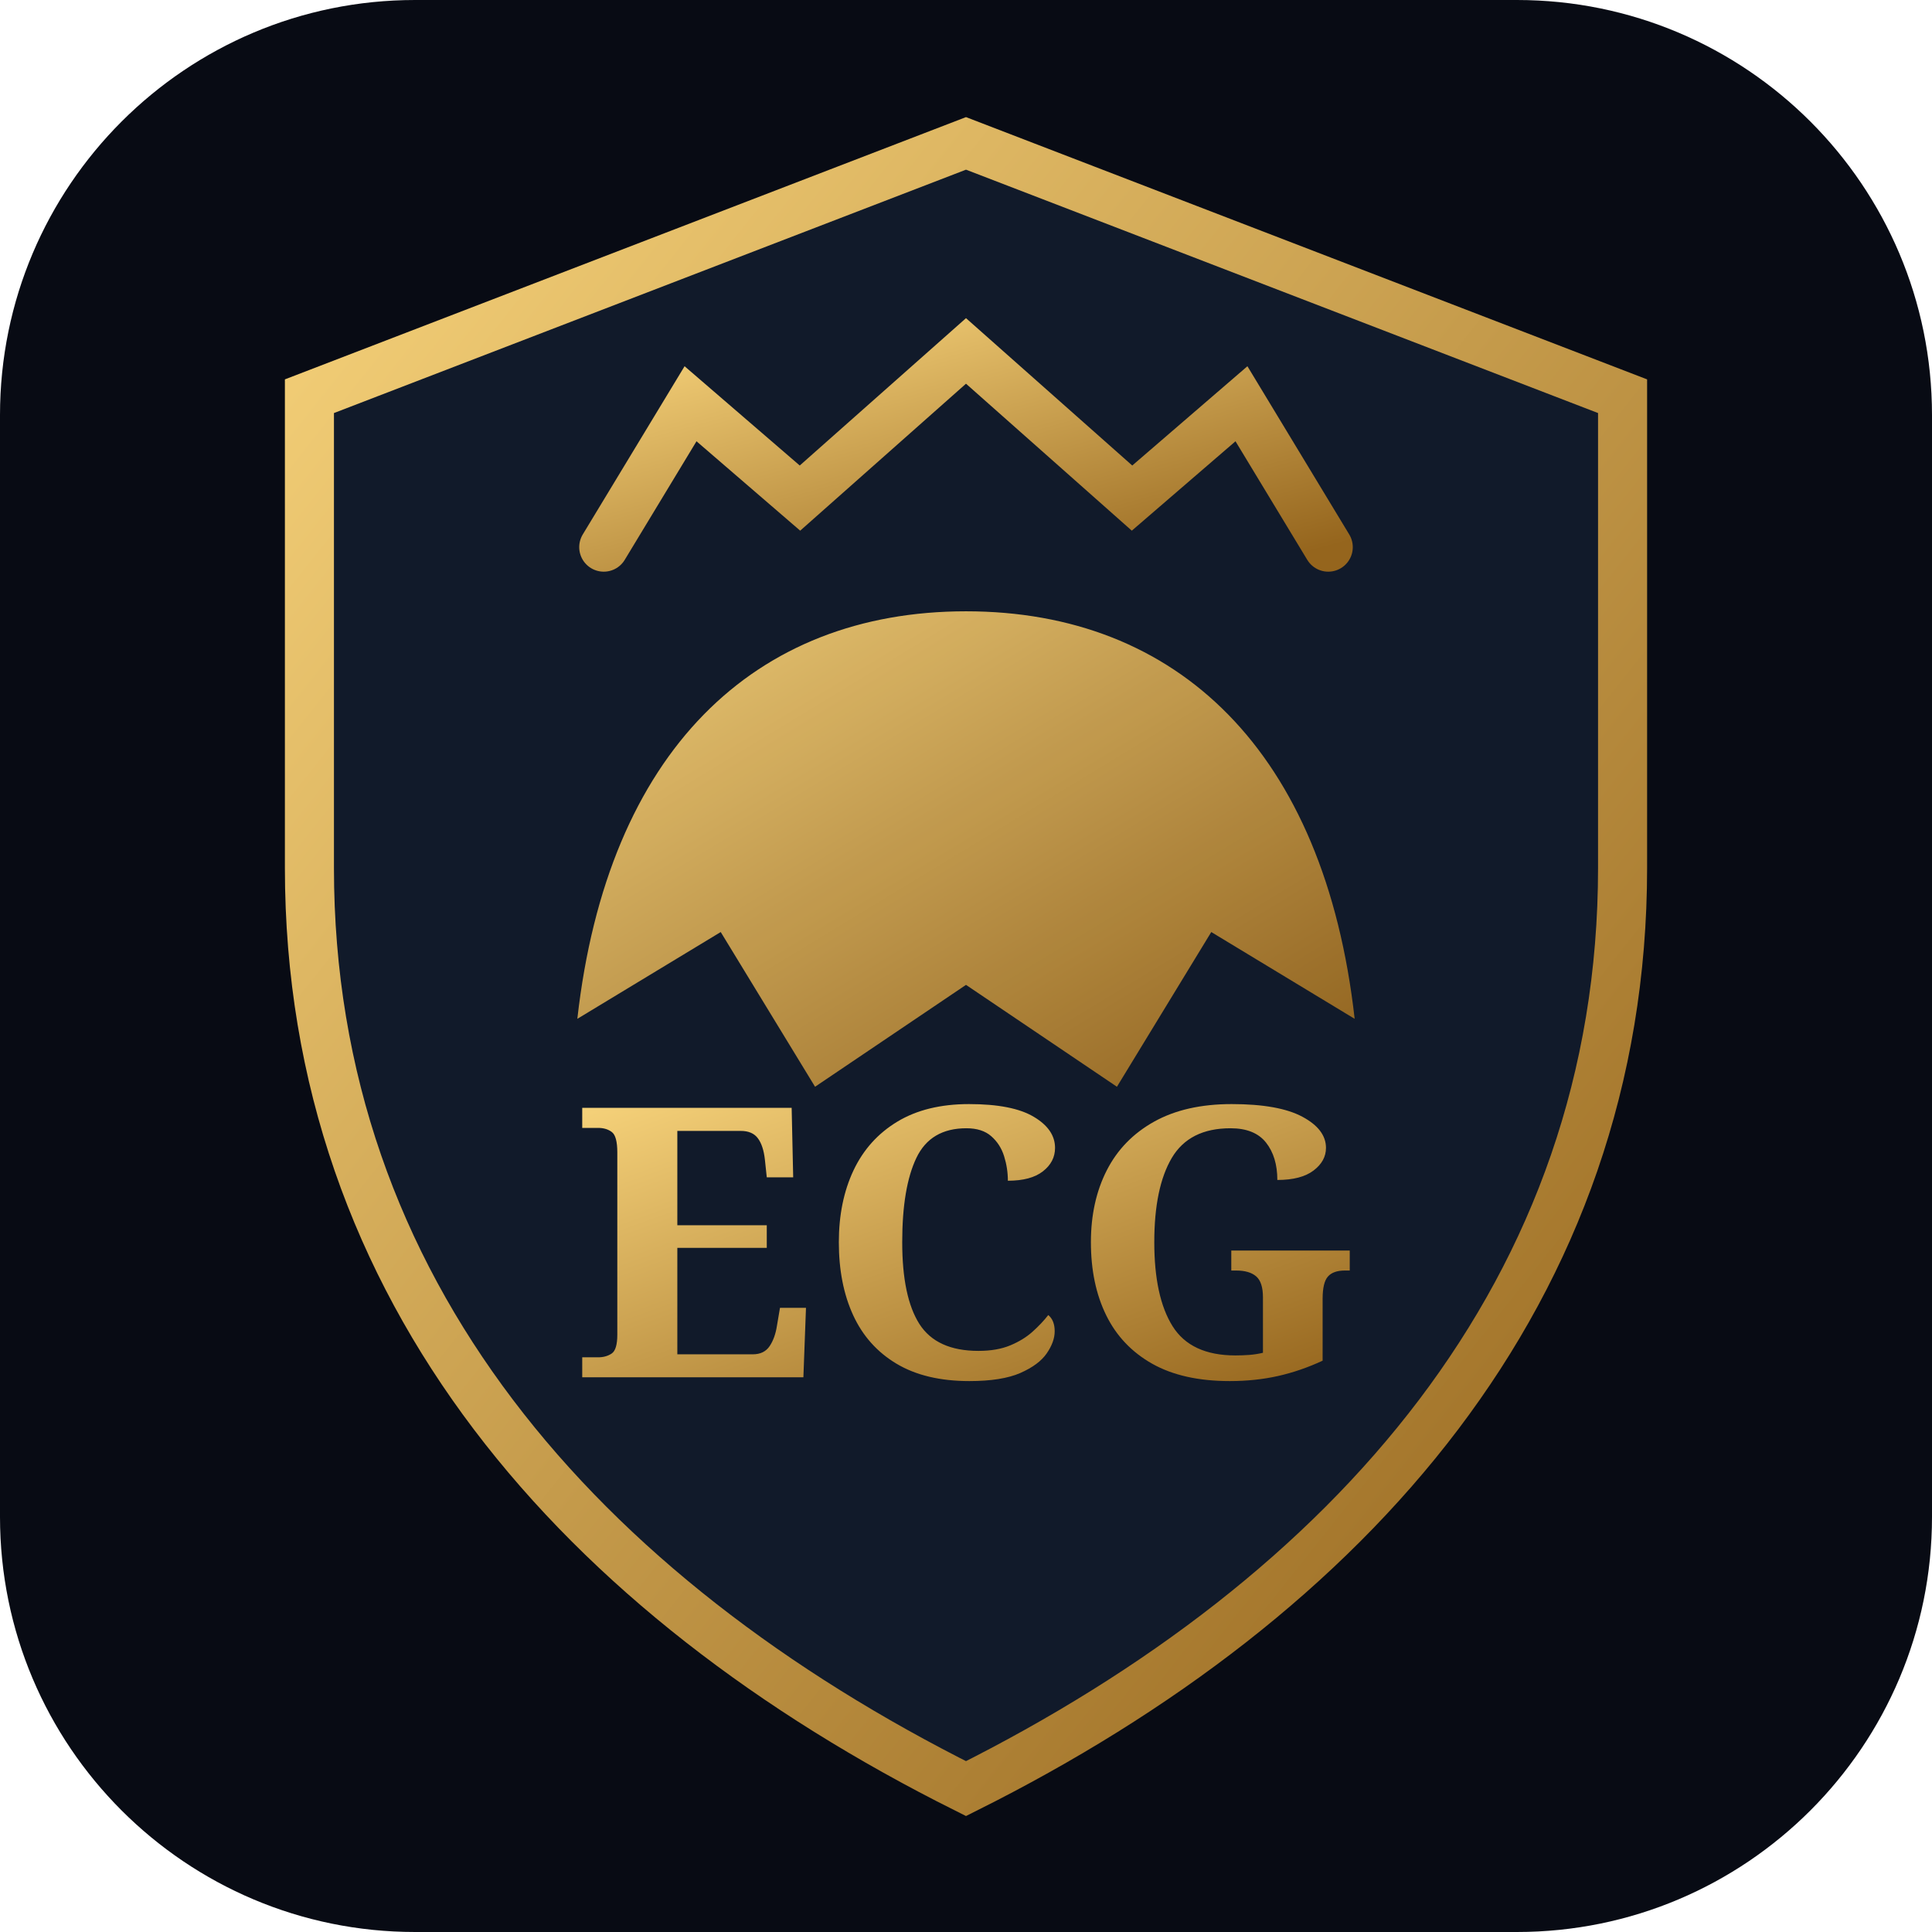
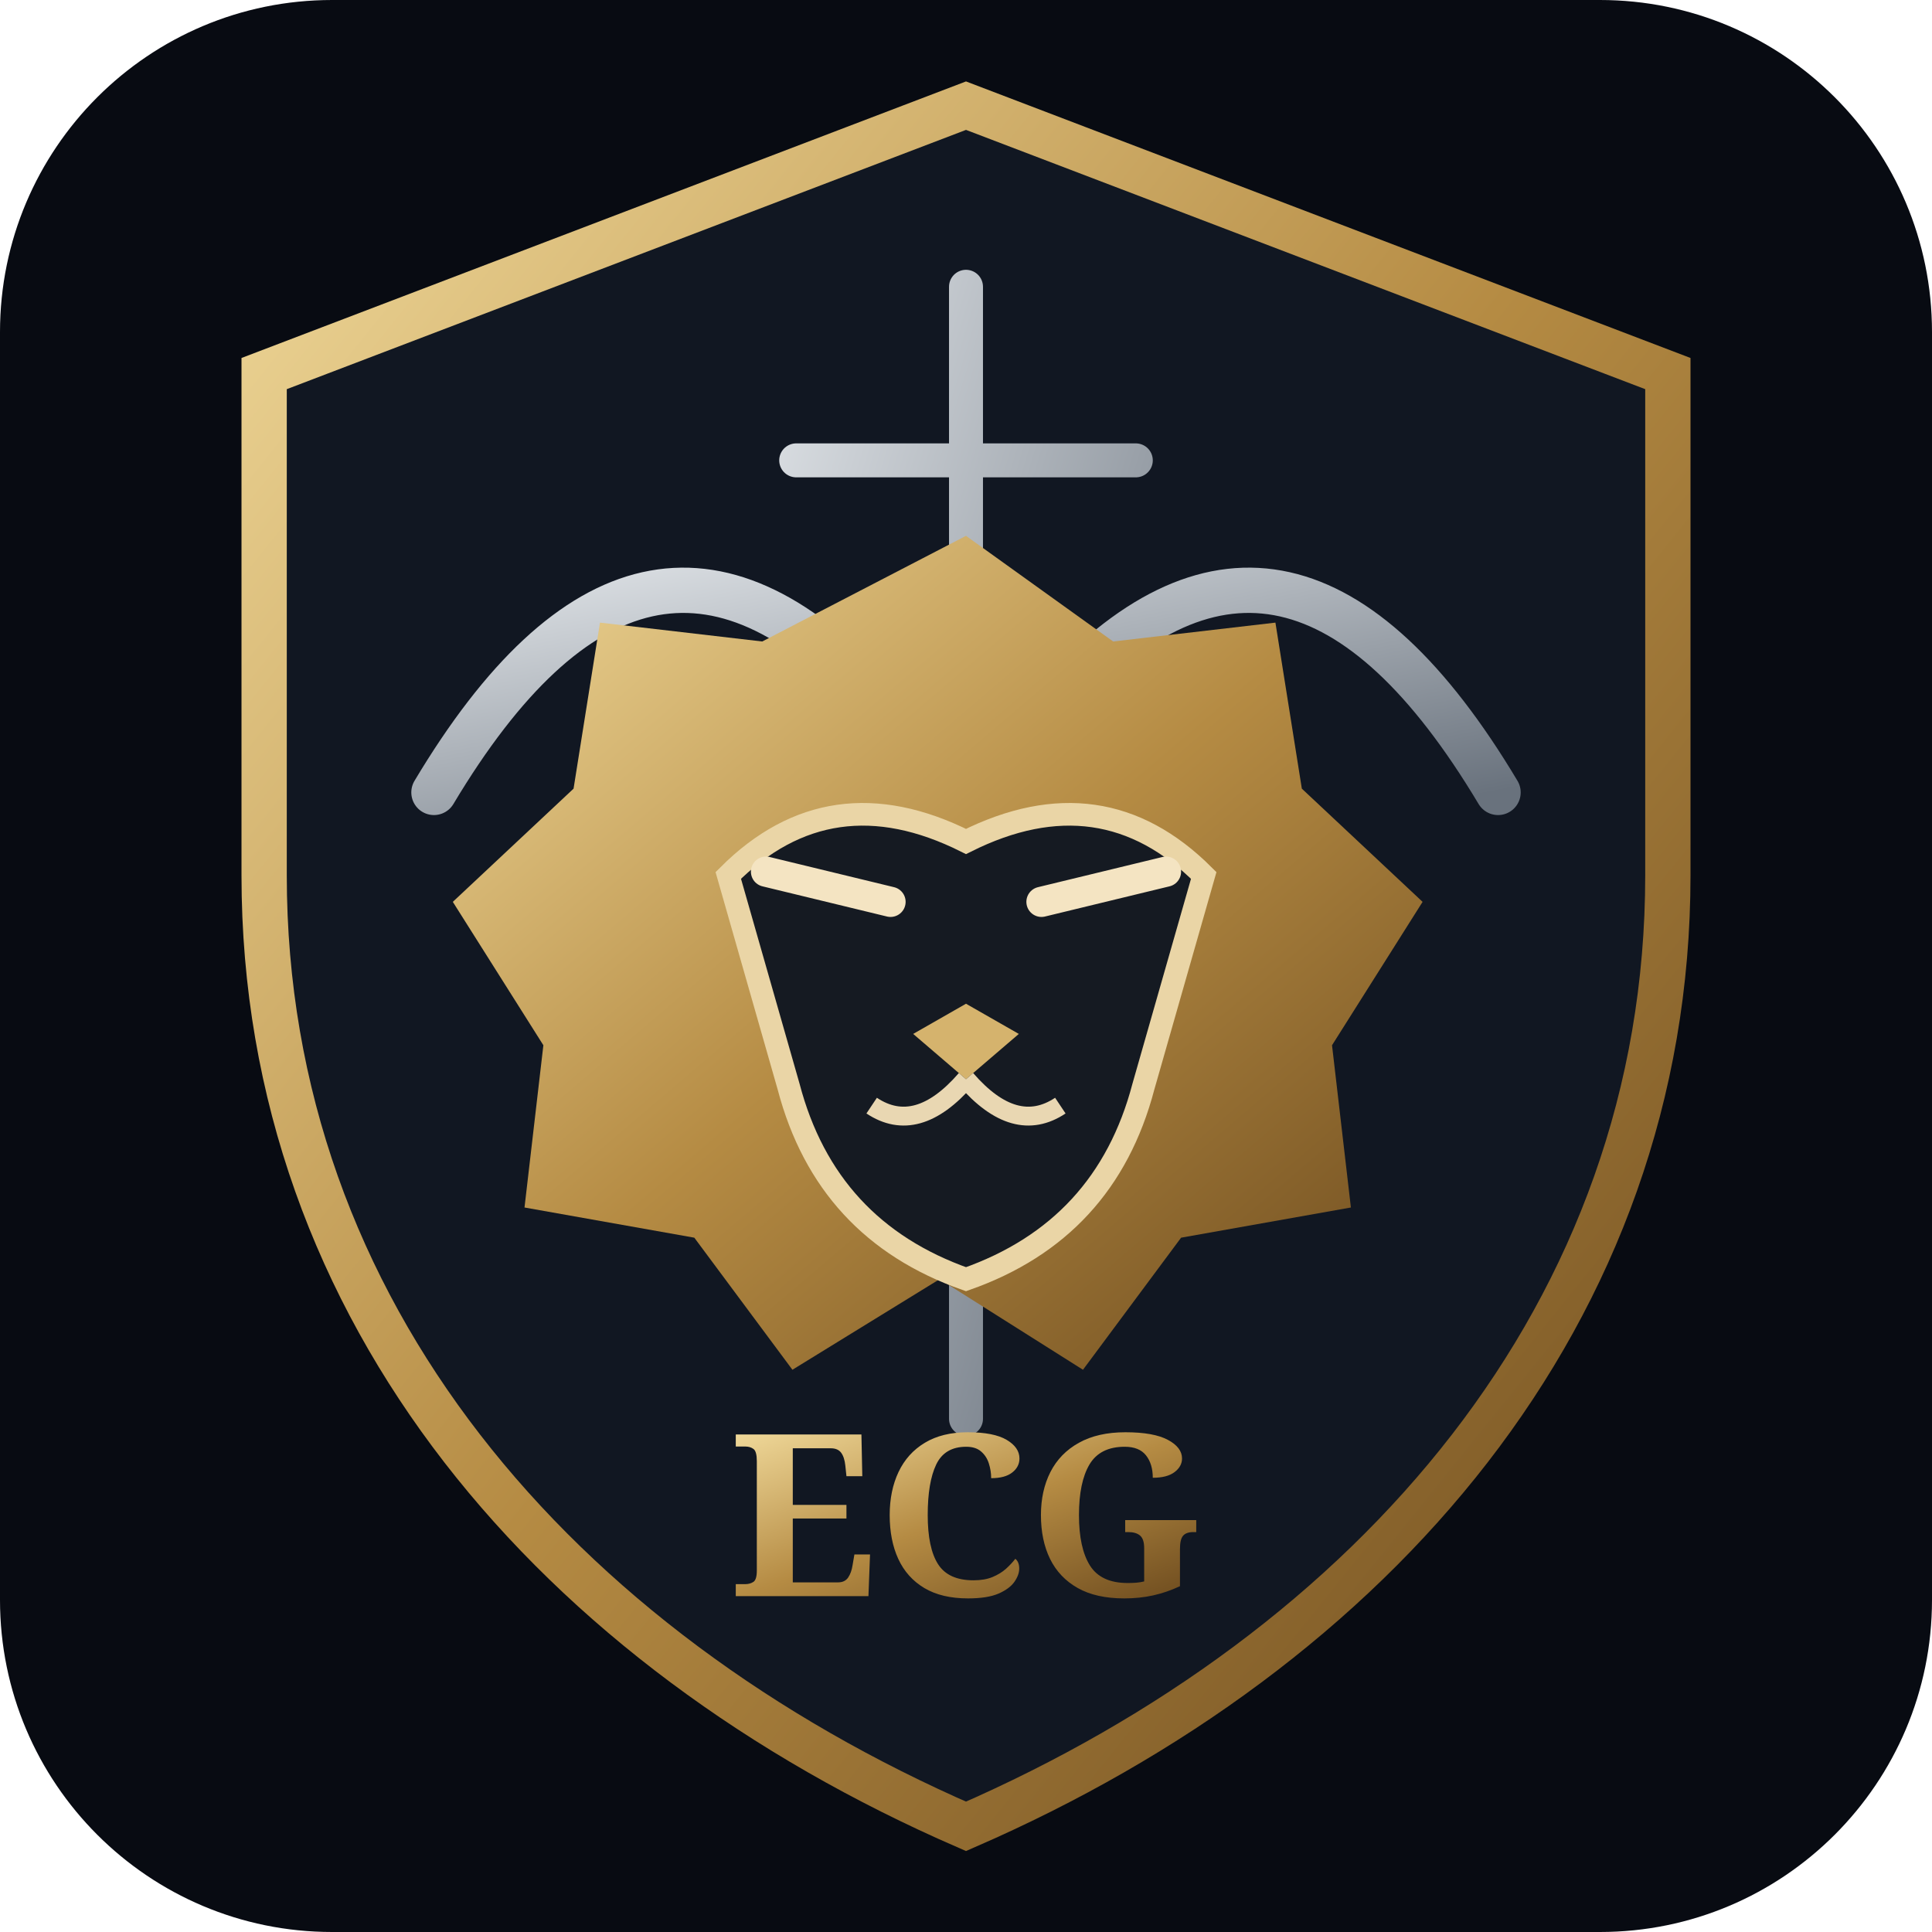
<svg xmlns="http://www.w3.org/2000/svg" viewBox="0 0 512 512">
  <defs>
-     <linearGradient id="g" x2="1" y2="1">
-       <stop stop-color="#f6d27a" />
-       <stop offset="1" stop-color="#95651d" />
+     <linearGradient id="g" x1="0" y1="0" x2="1" y2="1">
+       <stop stop-color="#f0d99a" />
+       <stop offset=".5" stop-color="#b58b43" />
+       <stop offset="1" stop-color="#6d4b1e" />
+     </linearGradient>
+     <linearGradient id="s" x1="0" y1="0" x2="1" y2="1">
+       <stop stop-color="#dce0e4" />
+       <stop offset="1" stop-color="#69727d" />
    </linearGradient>
  </defs>
-   <rect width="512" height="512" rx="110" fill="#080b14" />
-   <path d="M256 38 430 105v125c0 112-72 193-174 244C154 423 82 342 82 230V105z" fill="#111a2a" stroke="url(#g)" stroke-width="13" />
-   <path d="m160 145 23-38 29 25 44-39 44 39 29-25 23 38" fill="none" stroke="url(#g)" stroke-width="13" stroke-linecap="round" />
-   <path d="M153 270c8-71 47-108 103-108s95 37 103 108l-38-23-25 41-40-27-40 27-25-41z" fill="url(#g)" opacity=".95" />
-   <text x="256" y="365" text-anchor="middle" font-family="Georgia,serif" font-size="100" font-weight="bold" fill="url(#g)">ECG</text>
-   <path d="M120 405h272" stroke="url(#g)" stroke-width="7" />
+   <rect width="512" height="512" rx="88" fill="#080b12" />
+   <path d="M256 28 442 99v133c0 116-78 205-186 252C148 437 70 348 70 232V99Z" fill="#111722" stroke="url(#g)" stroke-width="12" />
+   <path d="M256 76v300M211 122h90" stroke="url(#s)" stroke-width="9" stroke-linecap="round" />
+   <path d="M115 210Q170 118 231 184M397 210Q342 118 281 184" fill="none" stroke="url(#s)" stroke-width="12" stroke-linecap="round" />
+   <path d="m256 142 39 28 43-5 7 44 32 30-24 38 5 43-45 8-26 35-38-24-39 24-26-35-45-8 5-43-24-38 32-30 7-44 43 5Z" fill="url(#g)" />
+   <path d="M193 232q27-27 63-9 36-18 63 9l-16 56q-10 38-47 51-37-13-47-51Z" fill="#151a22" stroke="#ead5a6" stroke-width="6" />
+   <path d="m203 231 33 8m73-8-33 8" stroke="#f4e4c2" stroke-width="8" stroke-linecap="round" />
+   <path d="m242 274 14-8 14 8-14 12Z" fill="#d5b36d" />
+   <path d="M256 286q-13 15-25 7m25-7q13 15 25 7" fill="none" stroke="#e9d7b2" stroke-width="5" />
+   <text x="256" y="423" text-anchor="middle" font-family="Georgia,serif" font-size="60" font-weight="bold" fill="url(#g)">ECG</text>
</svg>
